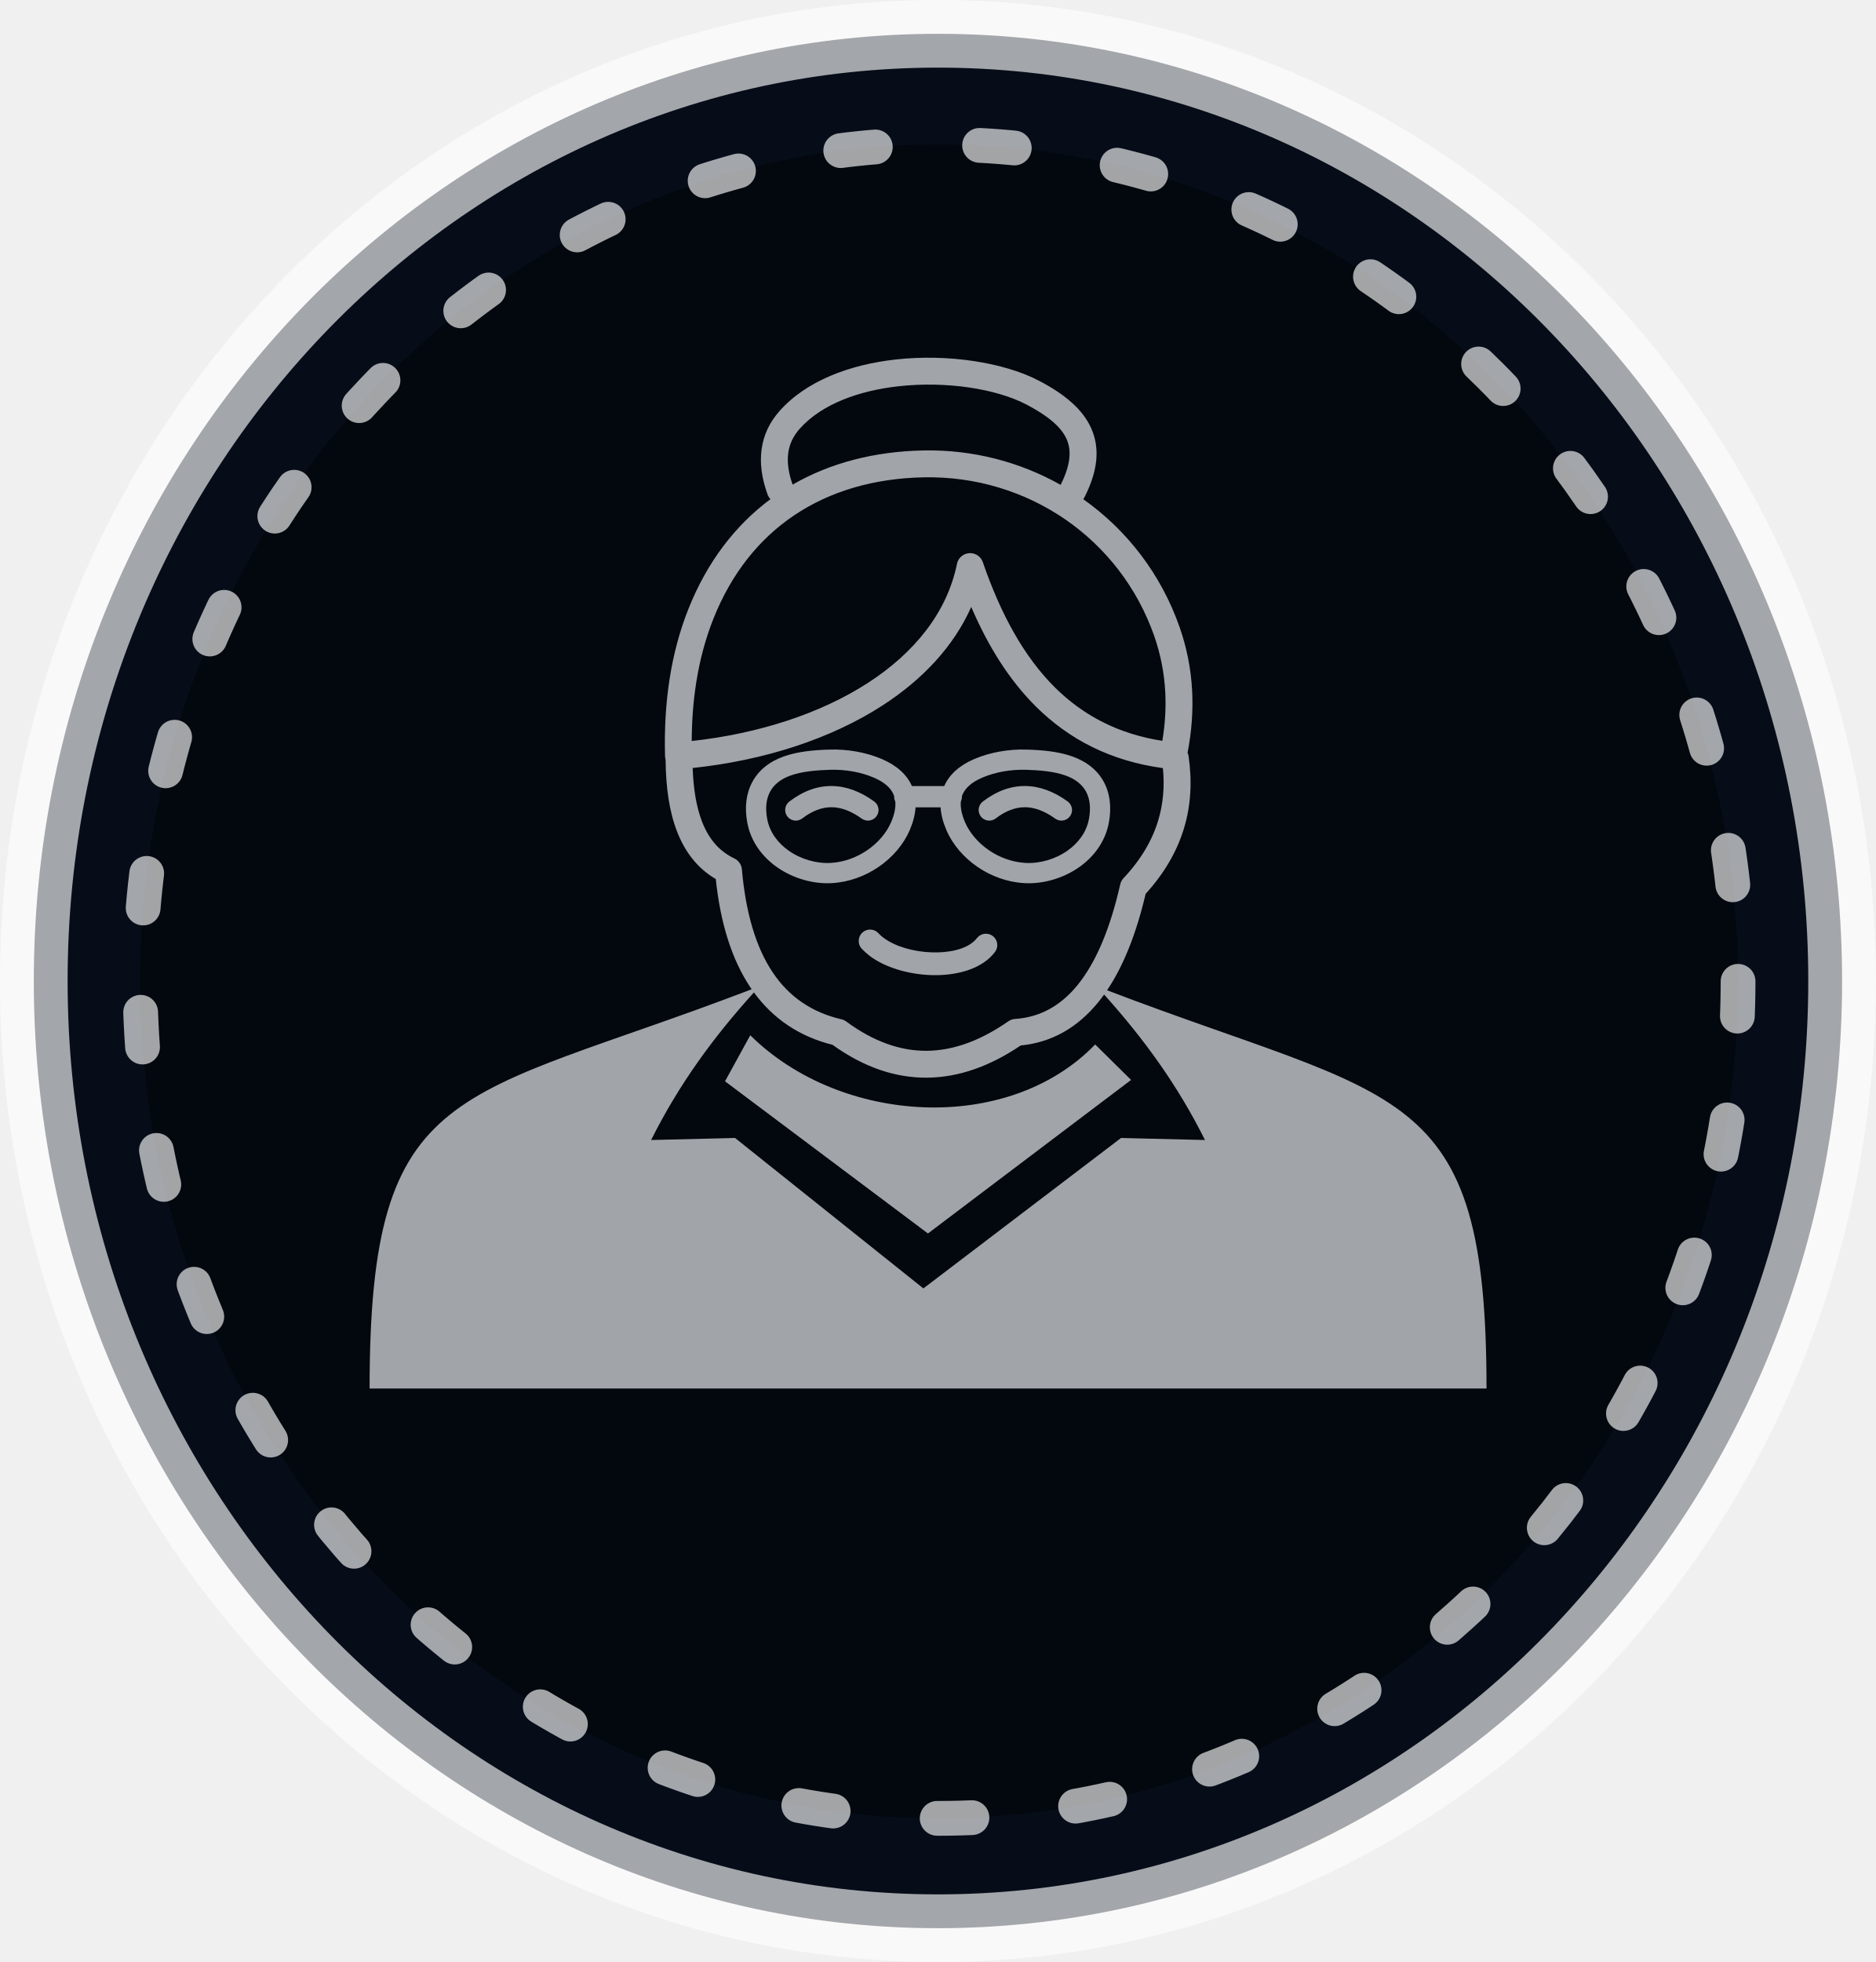
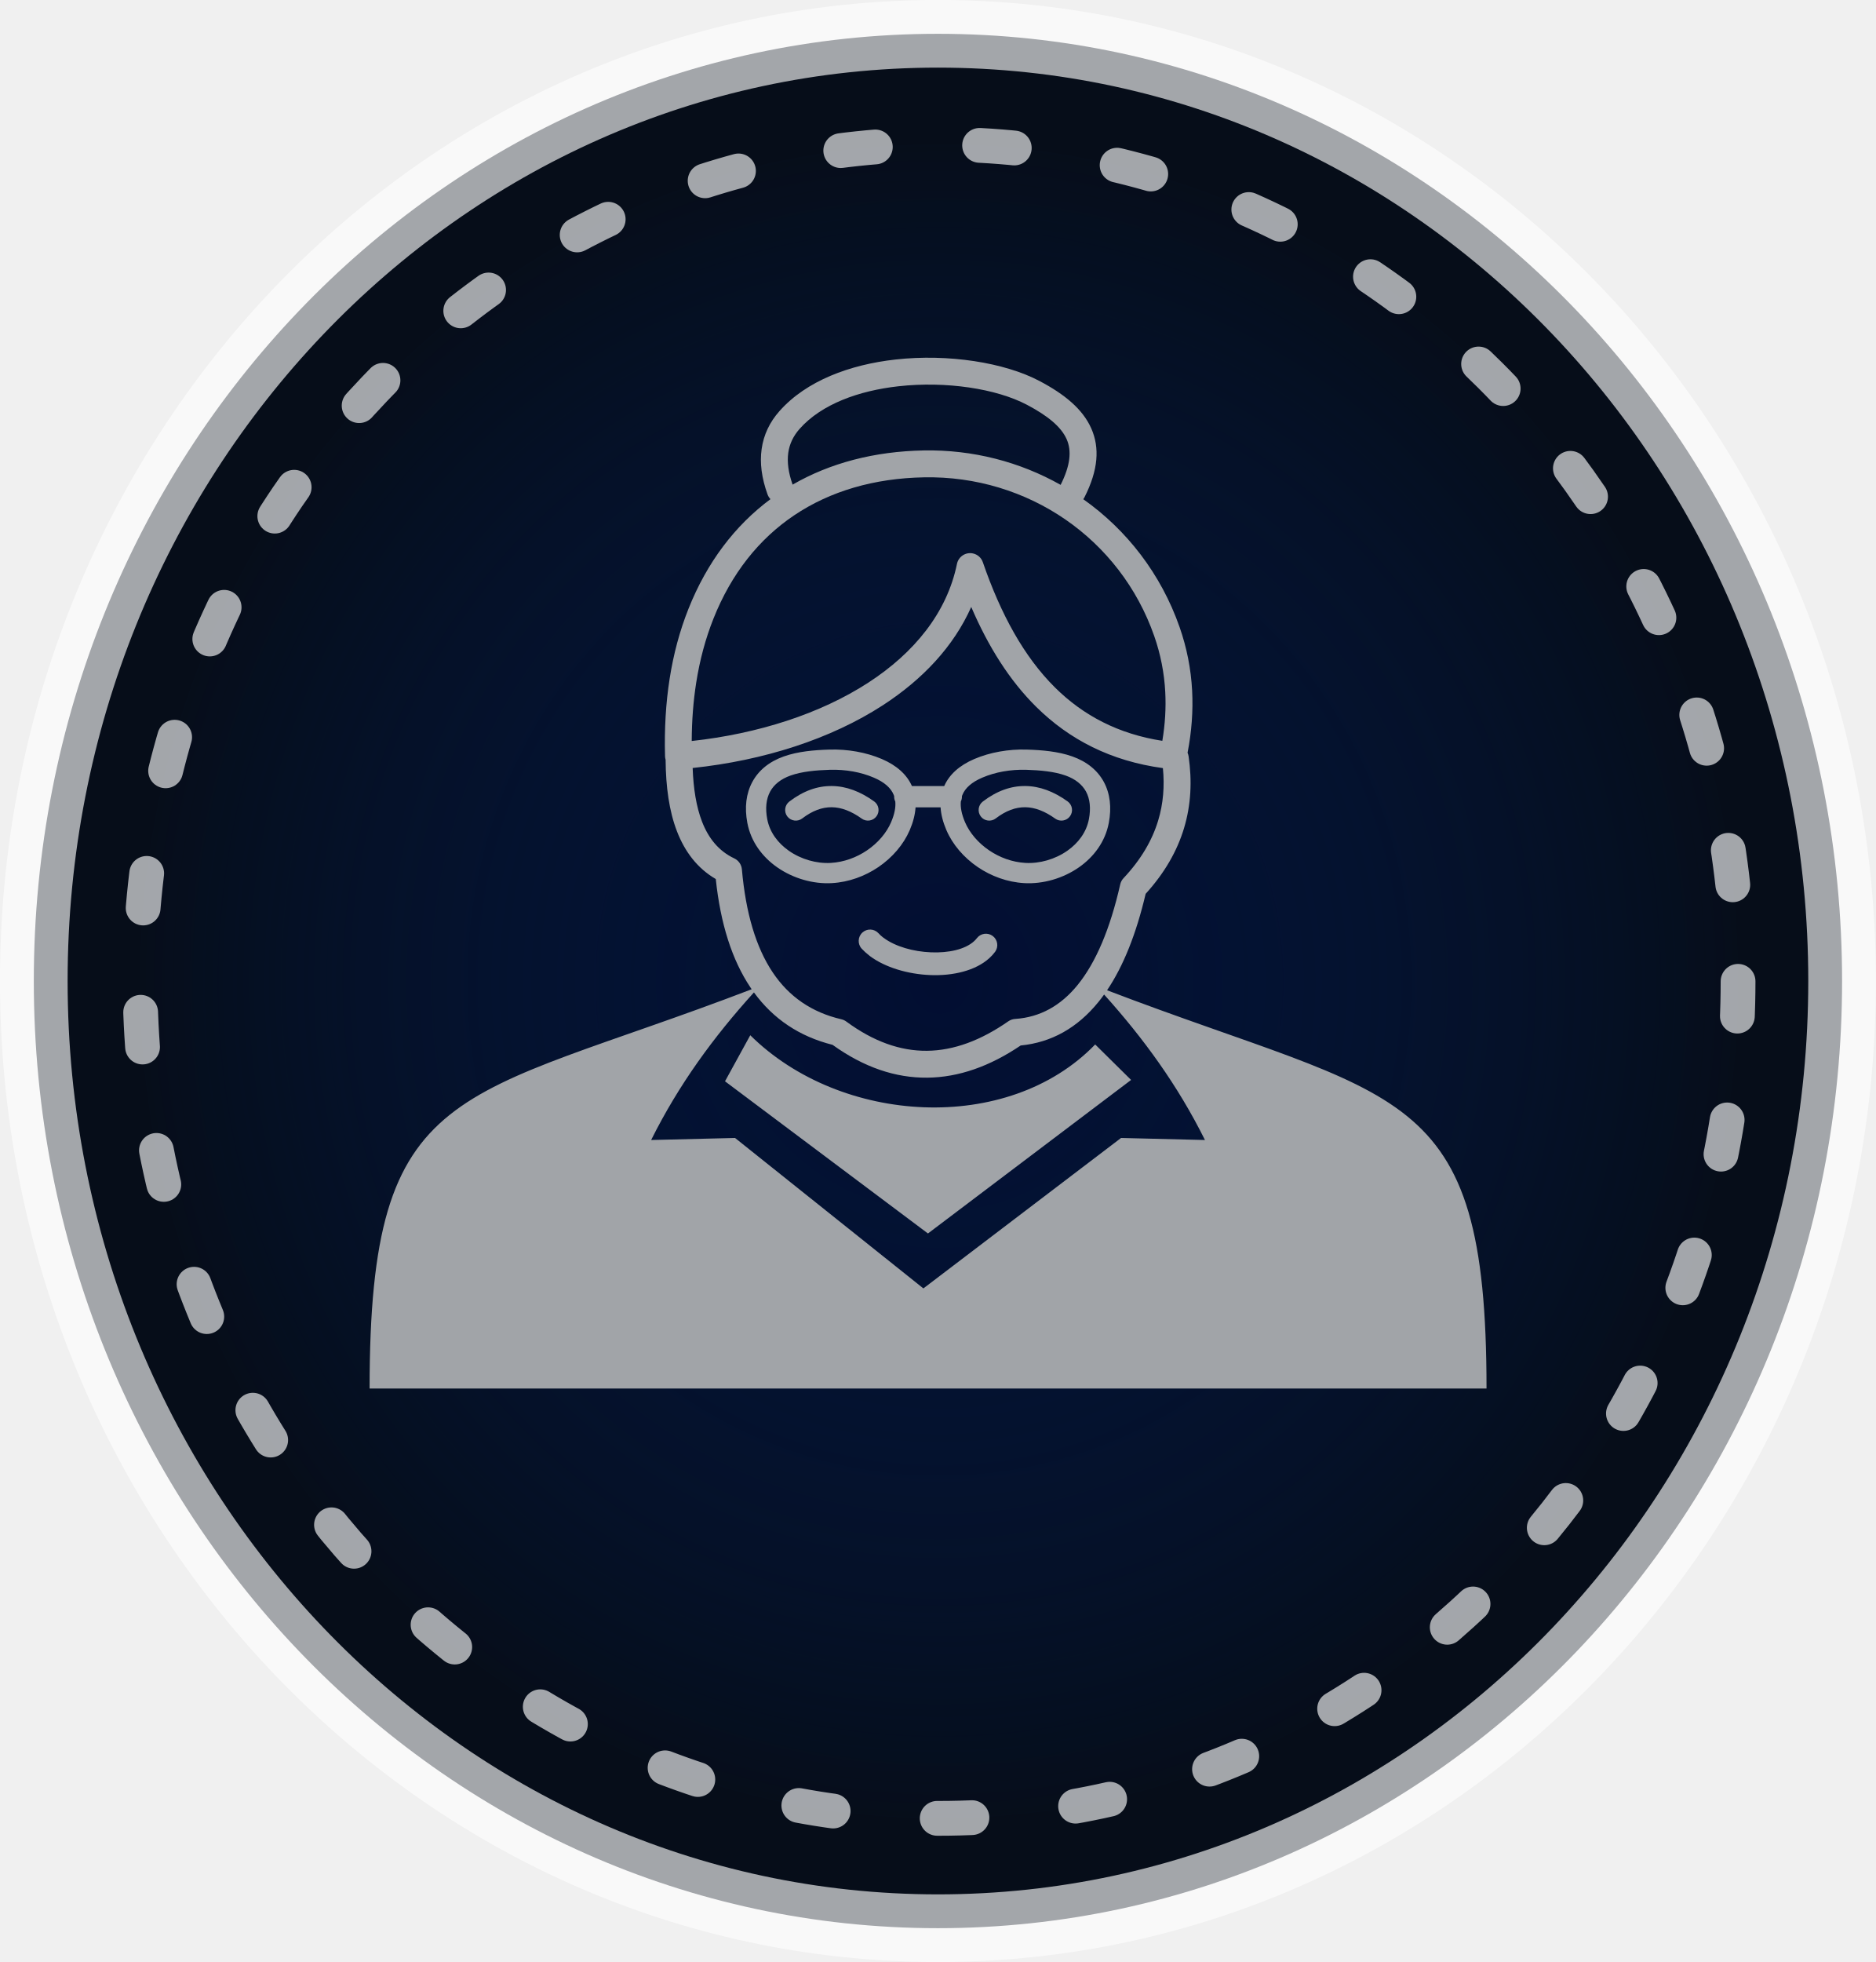
- <svg xmlns="http://www.w3.org/2000/svg" width="167.234mm" height="174.87mm" viewBox="0 0 167.234 174.87" version="1.1" id="svg1" xml:space="preserve">
-   <defs id="defs1" />
+ <svg xmlns="http://www.w3.org/2000/svg" xmlns:xlink="http://www.w3.org/1999/xlink" width="167.234mm" height="174.87mm" viewBox="0 0 167.234 174.87" version="1.1" id="svg1" xml:space="preserve">
+   <defs id="defs1">
+     <linearGradient id="linearGradient1">
+       <stop style="stop-color:#020e31;stop-opacity:1;" offset="0" id="stop1" />
+       <stop style="stop-color:#02205b;stop-opacity:0;" offset="1" id="stop2" />
+     </linearGradient>
+     <radialGradient xlink:href="#linearGradient1" id="radialGradient2" cx="208.788" cy="142.072" fx="208.788" fy="142.072" r="36.208" gradientTransform="matrix(1,0,0,1.046042,0,-6.54121)" gradientUnits="userSpaceOnUse" />
+   </defs>
  <g id="g21-1" transform="matrix(2.00937,0,0,2.00937,-335.788,-197.9622)" style="stroke:#ffffff;stroke-opacity:0.63">
    <ellipse style="fill:#010814;fill-opacity:0.976;stroke:#ffffff;stroke-width:3;stroke-linecap:round;stroke-linejoin:round;stroke-dasharray:none;stroke-opacity:0.63" id="path19-8-8" cx="208.725" cy="142.033" rx="40.114" ry="42.014" />
-     <ellipse style="fill:#02080e;fill-opacity:1;stroke:#ffffff;stroke-width:1.543;stroke-linecap:round;stroke-linejoin:round;stroke-dasharray:1.543, 4.63;stroke-dashoffset:0;stroke-opacity:0.63" id="path19-9" cx="208.776" cy="142.048" rx="35.448" ry="37.127" />
+     <ellipse style="fill:url(#radialGradient2);fill-opacity:1;stroke:#ffffff;stroke-width:1.543;stroke-linecap:round;stroke-linejoin:round;stroke-dasharray:1.543, 4.63;stroke-dashoffset:0;stroke-opacity:0.63" id="path19-9" cx="208.776" cy="142.048" rx="35.448" ry="37.127" />
  </g>
-   <g id="g22-8" style="display:none;fill:none;stroke:#a1a4a8;stroke-width:1.357;stroke-dasharray:none;stroke-opacity:1" transform="matrix(0.9795361,0,0,1,88.89824,12.71654)">
-     <path style="fill:none;fill-opacity:1;stroke:#a1a4a8;stroke-width:1.357;stroke-linecap:round;stroke-linejoin:round;stroke-dasharray:none;stroke-opacity:1" d="m 44.354,47.647 0.012,-17.794 -101.14,-0.066 0.059,86.265 13.139,-0.074 c -0.115,-60.695 0.117,-51.812 0.117,-57 l 74.505,-0.346 0.866,57.345 13.446,0.501 z" id="path20-4" />
-   </g>
-   <path id="path3-6" style="display:none;fill:#a2a5a9;fill-opacity:0.992;stroke:#a1a4a8;stroke-width:0.846;stroke-linecap:round;stroke-linejoin:round;stroke-dasharray:none;stroke-opacity:1" d="m 133.328,130.123 -35.046,-24.808 -26.303,-0.157 -38.633,23.612 c 30.899,34.06 80.07,25.818 99.983,1.354 z" />
-   <g id="g20-8-3" transform="matrix(-1.545353,0,0,1.78203,161.8199,-10.54771)" style="display:none;fill:#a2a5a9;fill-opacity:0.992;stroke:none;stroke-width:1.357;stroke-dasharray:none;stroke-opacity:0.997">
-     <rect style="fill:#a2a5a9;fill-opacity:0.992;stroke:none;stroke-width:1.275;stroke-linecap:round;stroke-linejoin:round;stroke-dasharray:none;stroke-opacity:0.997" id="rect19-5-4-2-6-3" width="12.671" height="8.143" x="19.072" y="29.791" />
-     <rect style="fill:#a2a5a9;fill-opacity:0.992;stroke:none;stroke-width:1.298;stroke-linecap:round;stroke-linejoin:round;stroke-dasharray:none;stroke-opacity:0.997" id="rect19-8-0-8-9-0-7" width="12.934" height="8.374" x="31.743" y="37.798" />
-     <rect style="fill:#a2a5a9;fill-opacity:0.992;stroke:none;stroke-width:1.304;stroke-linecap:round;stroke-linejoin:round;stroke-dasharray:none;stroke-opacity:0.997" id="rect19-7-2-6-1-2-4" width="12.934" height="8.189" x="44.677" y="29.791" />
-     <rect style="fill:#a2a5a9;fill-opacity:0.992;stroke:none;stroke-width:1.304;stroke-linecap:round;stroke-linejoin:round;stroke-dasharray:none;stroke-opacity:0.997" id="rect19-7-2-6-1-2-4-9" width="12.934" height="8.189" x="57.3" y="37.89" />
-     <rect style="fill:#a2a5a9;fill-opacity:0.992;stroke:none;stroke-width:1.304;stroke-linecap:round;stroke-linejoin:round;stroke-dasharray:none;stroke-opacity:0.997" id="rect19-7-2-6-1-2-4-8" width="12.934" height="8.189" x="70.234" y="29.7" />
-   </g>
-   <g style="clip-rule:evenodd;fill-rule:evenodd;image-rendering:optimizeQuality;shape-rendering:geometricPrecision;text-rendering:geometricPrecision;fill:#a2a5a9;fill-opacity:0.992" id="g1" transform="matrix(0.1944809,0,0,0.1944809,32.94973,31.88221)">
-     <path fill-rule="nonzero" d="m 147.66,175.66 c 30.37,-3.32 58.92,-12.46 80.91,-26.72 21.09,-13.68 36.1,-32.07 40.68,-54.45 a 6.164,6.164 0 0 1 7.27,-4.8 c 2.21,0.45 3.91,2.04 4.59,4.03 8.14,23.65 18.79,43.28 33.15,57.49 12.93,12.79 29,21.25 49.13,24.37 1.29,-7.7 1.72,-15.15 1.34,-22.35 a 91.948,91.948 0 0 0 -5.06,-25.69 C 351.87,105.23 337.4,86.87 319.01,74.18 300.48,61.4 277.92,54.36 254.14,54.82 c -22.79,0.42 -43,6.3 -59.52,17.41 -16.09,10.81 -28.77,26.67 -37,47.36 -3.65,9.17 -6.28,18.98 -7.91,29.38 -1.33,8.49 -2.01,17.39 -2.05,26.69 z M 382.93,358.52 C 370.45,333.46 354.82,311.98 336.7,291.85 a 74.08,74.08 0 0 1 -2.56,3.36 c -9.7,11.96 -21.61,18.61 -35.68,19.99 -14.13,9.55 -28.4,14.61 -42.82,14.75 -14.59,0.14 -29.07,-4.74 -43.42,-15.05 -15.2,-3.81 -27.18,-11.87 -36.04,-24.02 -18.49,20.41 -34.43,42.18 -47.12,67.64 l 38.46,-0.94 86.34,68.95 90.61,-68.95 z M 338.06,289.89 C 472.54,341.31 512,331.21 512,472.42 H 0 C 0,329.86 39.73,341.32 175.14,289.43 l -0.56,-0.83 c -8.48,-12.64 -13.74,-29.26 -15.89,-49.68 -8.4,-4.91 -14.12,-12.39 -17.78,-21.84 -3.59,-9.26 -5.12,-20.4 -5.22,-32.83 -0.16,-0.53 -0.25,-1.09 -0.26,-1.67 -0.34,-12.41 0.35,-24.26 2.11,-35.49 1.77,-11.31 4.64,-22 8.64,-32.03 8.51,-21.37 21.34,-38.18 37.58,-50.24 -0.57,-0.6 -1.04,-1.33 -1.34,-2.16 -2.73,-7.57 -3.6,-14.49 -2.71,-20.79 0.91,-6.55 3.68,-12.34 8.17,-17.4 12.37,-13.96 32.36,-21.32 53.18,-23.64 24.24,-2.71 49.99,1.4 65.94,9.8 11.74,6.17 19.89,13.01 23.76,21.65 4.02,8.98 3.27,19.21 -3.07,31.71 -0.16,0.31 -0.33,0.59 -0.53,0.86 19.95,14.1 35.62,34.25 44.15,58.64 3.27,9.34 5.21,19.05 5.74,29.12 0.48,9.19 -0.2,18.66 -2.09,28.42 0.22,0.51 0.38,1.07 0.47,1.64 1.62,11.2 1.15,22.23 -2.12,33.02 -3.12,10.31 -8.78,20.34 -17.57,30.01 -4.32,18.39 -10.22,33.11 -17.68,44.19 z m -163.56,20.62 -11.58,21.1 93.03,69.74 93.12,-70.36 -16.46,-16.26 c -40.04,41.39 -116.7,36.78 -158.11,-4.22 z m 103.91,-44.53 a 5.215,5.215 0 0 1 8.34,6.26 c -0.79,1.06 -1.67,2.03 -2.62,2.89 -6.34,5.79 -16.68,8.21 -27.09,7.8 -10.17,-0.39 -20.68,-3.47 -27.67,-8.69 l -0.34,-0.28 c -1.29,-0.99 -2.45,-2.05 -3.47,-3.15 a 5.23,5.23 0 0 1 0.35,-7.38 5.22,5.22 0 0 1 7.38,0.35 c 0.61,0.67 1.3,1.3 2.05,1.88 l 0.29,0.2 c 5.31,3.98 13.6,6.34 21.77,6.65 7.93,0.31 15.5,-1.27 19.7,-5.11 0.51,-0.46 0.95,-0.94 1.31,-1.42 z m 8.6,-54.83 a 4.882,4.882 0 0 1 -6.83,-0.91 4.882,4.882 0 0 1 0.91,-6.83 c 6.41,-4.9 12.93,-7.2 19.54,-7.12 6.57,0.07 13.01,2.5 19.34,7.05 a 4.852,4.852 0 0 1 1.11,6.78 4.865,4.865 0 0 1 -6.79,1.11 c -4.69,-3.37 -9.28,-5.17 -13.74,-5.22 -4.41,-0.05 -8.93,1.61 -13.54,5.14 z m -88.69,0 a 4.882,4.882 0 0 1 -6.83,-0.91 4.882,4.882 0 0 1 0.91,-6.83 c 6.41,-4.9 12.93,-7.2 19.54,-7.12 6.56,0.07 13.01,2.5 19.34,7.05 a 4.852,4.852 0 0 1 1.11,6.78 4.865,4.865 0 0 1 -6.79,1.11 c -4.69,-3.37 -9.28,-5.17 -13.74,-5.22 -4.41,-0.05 -8.93,1.61 -13.54,5.14 z m 42.66,-7.76 c -0.34,-0.66 -0.52,-1.41 -0.52,-2.2 v -0.28 l -0.19,-0.52 c -1.28,-3.23 -4.35,-5.9 -9.08,-7.92 l -0.07,-0.03 c -2.96,-1.27 -6.2,-2.22 -9.55,-2.82 -3.41,-0.61 -6.96,-0.87 -10.51,-0.77 -3.23,0.1 -6.49,0.29 -9.63,0.71 -2.97,0.39 -5.84,0.99 -8.46,1.92 -4.5,1.6 -7.61,4.14 -9.35,7.34 -1.85,3.39 -2.28,7.72 -1.34,12.67 1.14,6.03 4.92,10.97 9.86,14.44 5.62,3.95 12.73,5.98 19.28,5.6 6.04,-0.35 11.8,-2.5 16.59,-5.75 4.99,-3.39 8.93,-7.96 11.05,-12.92 l 0.03,-0.08 c 1.52,-3.55 2.14,-6.7 1.89,-9.39 z m 7.63,-7.08 h 14.79 c 2.34,-5.3 6.98,-9.47 13.78,-12.39 l 0.07,-0.03 c 3.54,-1.51 7.46,-2.66 11.55,-3.39 4.05,-0.72 8.25,-1.04 12.4,-0.91 3.53,0.1 7.11,0.32 10.57,0.77 3.61,0.48 7.12,1.22 10.35,2.37 6.8,2.41 11.6,6.44 14.44,11.66 2.88,5.34 3.63,11.75 2.29,18.81 -1.64,8.63 -6.85,15.56 -13.64,20.32 -7.34,5.13 -16.58,7.77 -25.14,7.27 -7.78,-0.45 -15.15,-3.19 -21.27,-7.34 -6.44,-4.38 -11.56,-10.35 -14.38,-16.92 l -0.05,-0.11 c -1.56,-3.65 -2.43,-7.11 -2.63,-10.35 h -11.47 c -0.21,3.24 -1.08,6.7 -2.63,10.35 l -0.05,0.11 c -2.83,6.57 -7.94,12.54 -14.38,16.92 -6.13,4.15 -13.5,6.89 -21.28,7.34 -8.55,0.5 -17.79,-2.14 -25.12,-7.27 -6.8,-4.76 -12.01,-11.69 -13.65,-20.32 -1.34,-7.06 -0.59,-13.47 2.3,-18.8 2.82,-5.23 7.62,-9.26 14.42,-11.67 3.24,-1.15 6.74,-1.89 10.36,-2.37 3.46,-0.45 7.03,-0.67 10.57,-0.77 4.15,-0.13 8.35,0.19 12.4,0.91 4.08,0.73 8,1.88 11.55,3.39 l 0.07,0.03 c 6.79,2.92 11.43,7.09 13.78,12.39 z m 22.91,4.65 0.01,0.23 c 0,0.77 -0.18,1.51 -0.5,2.16 -0.26,2.7 0.36,5.85 1.88,9.43 l 0.03,0.08 c 2.13,4.96 6.07,9.53 11.06,12.92 4.79,3.25 10.54,5.4 16.58,5.75 6.56,0.38 13.66,-1.65 19.3,-5.6 4.93,-3.47 8.7,-8.41 9.85,-14.44 0.94,-4.95 0.51,-9.28 -1.33,-12.67 -1.76,-3.2 -4.86,-5.74 -9.36,-7.34 -2.62,-0.93 -5.49,-1.53 -8.47,-1.92 -3.14,-0.42 -6.39,-0.61 -9.62,-0.71 -3.55,-0.1 -7.11,0.16 -10.52,0.77 -3.35,0.6 -6.59,1.55 -9.55,2.82 l -0.07,0.03 c -4.73,2.02 -7.79,4.69 -9.08,7.92 z M 316.77,58.27 c 4.43,-8.81 5.16,-15.56 2.74,-20.97 -2.6,-5.81 -8.91,-10.84 -18.25,-15.76 -13.96,-7.34 -36.93,-10.89 -58.85,-8.45 -18.08,2.02 -35.19,8.12 -45.31,19.54 -2.85,3.22 -4.61,6.86 -5.18,10.93 -0.59,4.25 0.04,9.11 1.99,14.6 17.25,-9.95 37.55,-15.24 60.04,-15.66 22.56,-0.43 44.15,5.24 62.82,15.77 z M 148.09,188.03 c 0.34,9.42 1.65,17.76 4.31,24.61 2.97,7.67 7.7,13.48 14.75,16.81 2.06,0.97 3.33,2.94 3.51,5.05 1.76,19.91 6.42,35.72 14.16,47.25 7.43,11.08 17.86,18.28 31.41,21.43 0.9,0.2 1.7,0.59 2.39,1.12 12.42,9.13 24.74,13.46 36.92,13.33 12.26,-0.12 24.68,-4.76 37.25,-13.51 1.01,-0.7 2.16,-1.06 3.3,-1.1 11.18,-0.79 20.69,-5.97 28.49,-15.58 8.36,-10.32 14.88,-25.66 19.51,-46.08 0.25,-1.11 0.79,-2.09 1.53,-2.86 8.04,-8.56 13.14,-17.38 15.86,-26.39 2.37,-7.81 2.97,-15.84 2.17,-24.03 -23.88,-3.25 -42.87,-13.04 -58.08,-28.08 -12.25,-12.12 -21.97,-27.6 -29.78,-45.77 -8.04,18.09 -22.28,33.21 -40.51,45.04 -23.87,15.48 -54.65,25.33 -87.19,28.76 z" id="path1" style="fill:#a2a5a9;fill-opacity:0.992" />
-   </g>
+   <path fill-rule="nonzero" d="m 147.66,175.66 c 30.37,-3.32 58.92,-12.46 80.91,-26.72 21.09,-13.68 36.1,-32.07 40.68,-54.45 a 6.164,6.164 0 0 1 7.27,-4.8 c 2.21,0.45 3.91,2.04 4.59,4.03 8.14,23.65 18.79,43.28 33.15,57.49 12.93,12.79 29,21.25 49.13,24.37 1.29,-7.7 1.72,-15.15 1.34,-22.35 a 91.948,91.948 0 0 0 -5.06,-25.69 C 351.87,105.23 337.4,86.87 319.01,74.18 300.48,61.4 277.92,54.36 254.14,54.82 c -22.79,0.42 -43,6.3 -59.52,17.41 -16.09,10.81 -28.77,26.67 -37,47.36 -3.65,9.17 -6.28,18.98 -7.91,29.38 -1.33,8.49 -2.01,17.39 -2.05,26.69 z M 382.93,358.52 C 370.45,333.46 354.82,311.98 336.7,291.85 a 74.08,74.08 0 0 1 -2.56,3.36 c -9.7,11.96 -21.61,18.61 -35.68,19.99 -14.13,9.55 -28.4,14.61 -42.82,14.75 -14.59,0.14 -29.07,-4.74 -43.42,-15.05 -15.2,-3.81 -27.18,-11.87 -36.04,-24.02 -18.49,20.41 -34.43,42.18 -47.12,67.64 l 38.46,-0.94 86.34,68.95 90.61,-68.95 z M 338.06,289.89 C 472.54,341.31 512,331.21 512,472.42 H 0 C 0,329.86 39.73,341.32 175.14,289.43 l -0.56,-0.83 c -8.48,-12.64 -13.74,-29.26 -15.89,-49.68 -8.4,-4.91 -14.12,-12.39 -17.78,-21.84 -3.59,-9.26 -5.12,-20.4 -5.22,-32.83 -0.16,-0.53 -0.25,-1.09 -0.26,-1.67 -0.34,-12.41 0.35,-24.26 2.11,-35.49 1.77,-11.31 4.64,-22 8.64,-32.03 8.51,-21.37 21.34,-38.18 37.58,-50.24 -0.57,-0.6 -1.04,-1.33 -1.34,-2.16 -2.73,-7.57 -3.6,-14.49 -2.71,-20.79 0.91,-6.55 3.68,-12.34 8.17,-17.4 12.37,-13.96 32.36,-21.32 53.18,-23.64 24.24,-2.71 49.99,1.4 65.94,9.8 11.74,6.17 19.89,13.01 23.76,21.65 4.02,8.98 3.27,19.21 -3.07,31.71 -0.16,0.31 -0.33,0.59 -0.53,0.86 19.95,14.1 35.62,34.25 44.15,58.64 3.27,9.34 5.21,19.05 5.74,29.12 0.48,9.19 -0.2,18.66 -2.09,28.42 0.22,0.51 0.38,1.07 0.47,1.64 1.62,11.2 1.15,22.23 -2.12,33.02 -3.12,10.31 -8.78,20.34 -17.57,30.01 -4.32,18.39 -10.22,33.11 -17.68,44.19 z m -163.56,20.62 -11.58,21.1 93.03,69.74 93.12,-70.36 -16.46,-16.26 c -40.04,41.39 -116.7,36.78 -158.11,-4.22 z m 103.91,-44.53 a 5.215,5.215 0 0 1 8.34,6.26 c -0.79,1.06 -1.67,2.03 -2.62,2.89 -6.34,5.79 -16.68,8.21 -27.09,7.8 -10.17,-0.39 -20.68,-3.47 -27.67,-8.69 l -0.34,-0.28 c -1.29,-0.99 -2.45,-2.05 -3.47,-3.15 a 5.23,5.23 0 0 1 0.35,-7.38 5.22,5.22 0 0 1 7.38,0.35 c 0.61,0.67 1.3,1.3 2.05,1.88 l 0.29,0.2 c 5.31,3.98 13.6,6.34 21.77,6.65 7.93,0.31 15.5,-1.27 19.7,-5.11 0.51,-0.46 0.95,-0.94 1.31,-1.42 z m 8.6,-54.83 a 4.882,4.882 0 0 1 -6.83,-0.91 4.882,4.882 0 0 1 0.91,-6.83 c 6.41,-4.9 12.93,-7.2 19.54,-7.12 6.57,0.07 13.01,2.5 19.34,7.05 a 4.852,4.852 0 0 1 1.11,6.78 4.865,4.865 0 0 1 -6.79,1.11 c -4.69,-3.37 -9.28,-5.17 -13.74,-5.22 -4.41,-0.05 -8.93,1.61 -13.54,5.14 z m -88.69,0 a 4.882,4.882 0 0 1 -6.83,-0.91 4.882,4.882 0 0 1 0.91,-6.83 c 6.41,-4.9 12.93,-7.2 19.54,-7.12 6.56,0.07 13.01,2.5 19.34,7.05 a 4.852,4.852 0 0 1 1.11,6.78 4.865,4.865 0 0 1 -6.79,1.11 c -4.69,-3.37 -9.28,-5.17 -13.74,-5.22 -4.41,-0.05 -8.93,1.61 -13.54,5.14 z m 42.66,-7.76 c -0.34,-0.66 -0.52,-1.41 -0.52,-2.2 v -0.28 l -0.19,-0.52 c -1.28,-3.23 -4.35,-5.9 -9.08,-7.92 l -0.07,-0.03 c -2.96,-1.27 -6.2,-2.22 -9.55,-2.82 -3.41,-0.61 -6.96,-0.87 -10.51,-0.77 -3.23,0.1 -6.49,0.29 -9.63,0.71 -2.97,0.39 -5.84,0.99 -8.46,1.92 -4.5,1.6 -7.61,4.14 -9.35,7.34 -1.85,3.39 -2.28,7.72 -1.34,12.67 1.14,6.03 4.92,10.97 9.86,14.44 5.62,3.95 12.73,5.98 19.28,5.6 6.04,-0.35 11.8,-2.5 16.59,-5.75 4.99,-3.39 8.93,-7.96 11.05,-12.92 l 0.03,-0.08 c 1.52,-3.55 2.14,-6.7 1.89,-9.39 z m 7.63,-7.08 h 14.79 c 2.34,-5.3 6.98,-9.47 13.78,-12.39 l 0.07,-0.03 c 3.54,-1.51 7.46,-2.66 11.55,-3.39 4.05,-0.72 8.25,-1.04 12.4,-0.91 3.53,0.1 7.11,0.32 10.57,0.77 3.61,0.48 7.12,1.22 10.35,2.37 6.8,2.41 11.6,6.44 14.44,11.66 2.88,5.34 3.63,11.75 2.29,18.81 -1.64,8.63 -6.85,15.56 -13.64,20.32 -7.34,5.13 -16.58,7.77 -25.14,7.27 -7.78,-0.45 -15.15,-3.19 -21.27,-7.34 -6.44,-4.38 -11.56,-10.35 -14.38,-16.92 l -0.05,-0.11 c -1.56,-3.65 -2.43,-7.11 -2.63,-10.35 h -11.47 c -0.21,3.24 -1.08,6.7 -2.63,10.35 l -0.05,0.11 c -2.83,6.57 -7.94,12.54 -14.38,16.92 -6.13,4.15 -13.5,6.89 -21.28,7.34 -8.55,0.5 -17.79,-2.14 -25.12,-7.27 -6.8,-4.76 -12.01,-11.69 -13.65,-20.32 -1.34,-7.06 -0.59,-13.47 2.3,-18.8 2.82,-5.23 7.62,-9.26 14.42,-11.67 3.24,-1.15 6.74,-1.89 10.36,-2.37 3.46,-0.45 7.03,-0.67 10.57,-0.77 4.15,-0.13 8.35,0.19 12.4,0.91 4.08,0.73 8,1.88 11.55,3.39 l 0.07,0.03 c 6.79,2.92 11.43,7.09 13.78,12.39 z m 22.91,4.65 0.01,0.23 c 0,0.77 -0.18,1.51 -0.5,2.16 -0.26,2.7 0.36,5.85 1.88,9.43 l 0.03,0.08 c 2.13,4.96 6.07,9.53 11.06,12.92 4.79,3.25 10.54,5.4 16.58,5.75 6.56,0.38 13.66,-1.65 19.3,-5.6 4.93,-3.47 8.7,-8.41 9.85,-14.44 0.94,-4.95 0.51,-9.28 -1.33,-12.67 -1.76,-3.2 -4.86,-5.74 -9.36,-7.34 -2.62,-0.93 -5.49,-1.53 -8.47,-1.92 -3.14,-0.42 -6.39,-0.61 -9.62,-0.71 -3.55,-0.1 -7.11,0.16 -10.52,0.77 -3.35,0.6 -6.59,1.55 -9.55,2.82 l -0.07,0.03 c -4.73,2.02 -7.79,4.69 -9.08,7.92 z M 316.77,58.27 c 4.43,-8.81 5.16,-15.56 2.74,-20.97 -2.6,-5.81 -8.91,-10.84 -18.25,-15.76 -13.96,-7.34 -36.93,-10.89 -58.85,-8.45 -18.08,2.02 -35.19,8.12 -45.31,19.54 -2.85,3.22 -4.61,6.86 -5.18,10.93 -0.59,4.25 0.04,9.11 1.99,14.6 17.25,-9.95 37.55,-15.24 60.04,-15.66 22.56,-0.43 44.15,5.24 62.82,15.77 z M 148.09,188.03 c 0.34,9.42 1.65,17.76 4.31,24.61 2.97,7.67 7.7,13.48 14.75,16.81 2.06,0.97 3.33,2.94 3.51,5.05 1.76,19.91 6.42,35.72 14.16,47.25 7.43,11.08 17.86,18.28 31.41,21.43 0.9,0.2 1.7,0.59 2.39,1.12 12.42,9.13 24.74,13.46 36.92,13.33 12.26,-0.12 24.68,-4.76 37.25,-13.51 1.01,-0.7 2.16,-1.06 3.3,-1.1 11.18,-0.79 20.69,-5.97 28.49,-15.58 8.36,-10.32 14.88,-25.66 19.51,-46.08 0.25,-1.11 0.79,-2.09 1.53,-2.86 8.04,-8.56 13.14,-17.38 15.86,-26.39 2.37,-7.81 2.97,-15.84 2.17,-24.03 -23.88,-3.25 -42.87,-13.04 -58.08,-28.08 -12.25,-12.12 -21.97,-27.6 -29.78,-45.77 -8.04,18.09 -22.28,33.21 -40.51,45.04 -23.87,15.48 -54.65,25.33 -87.19,28.76 z" id="path1" style="clip-rule:evenodd;fill-rule:evenodd;image-rendering:optimizeQuality;shape-rendering:geometricPrecision;text-rendering:geometricPrecision;fill:#a2a5a9;fill-opacity:0.992" transform="matrix(0.1944809,0,0,0.1944809,32.94973,31.88221)" />
</svg>
